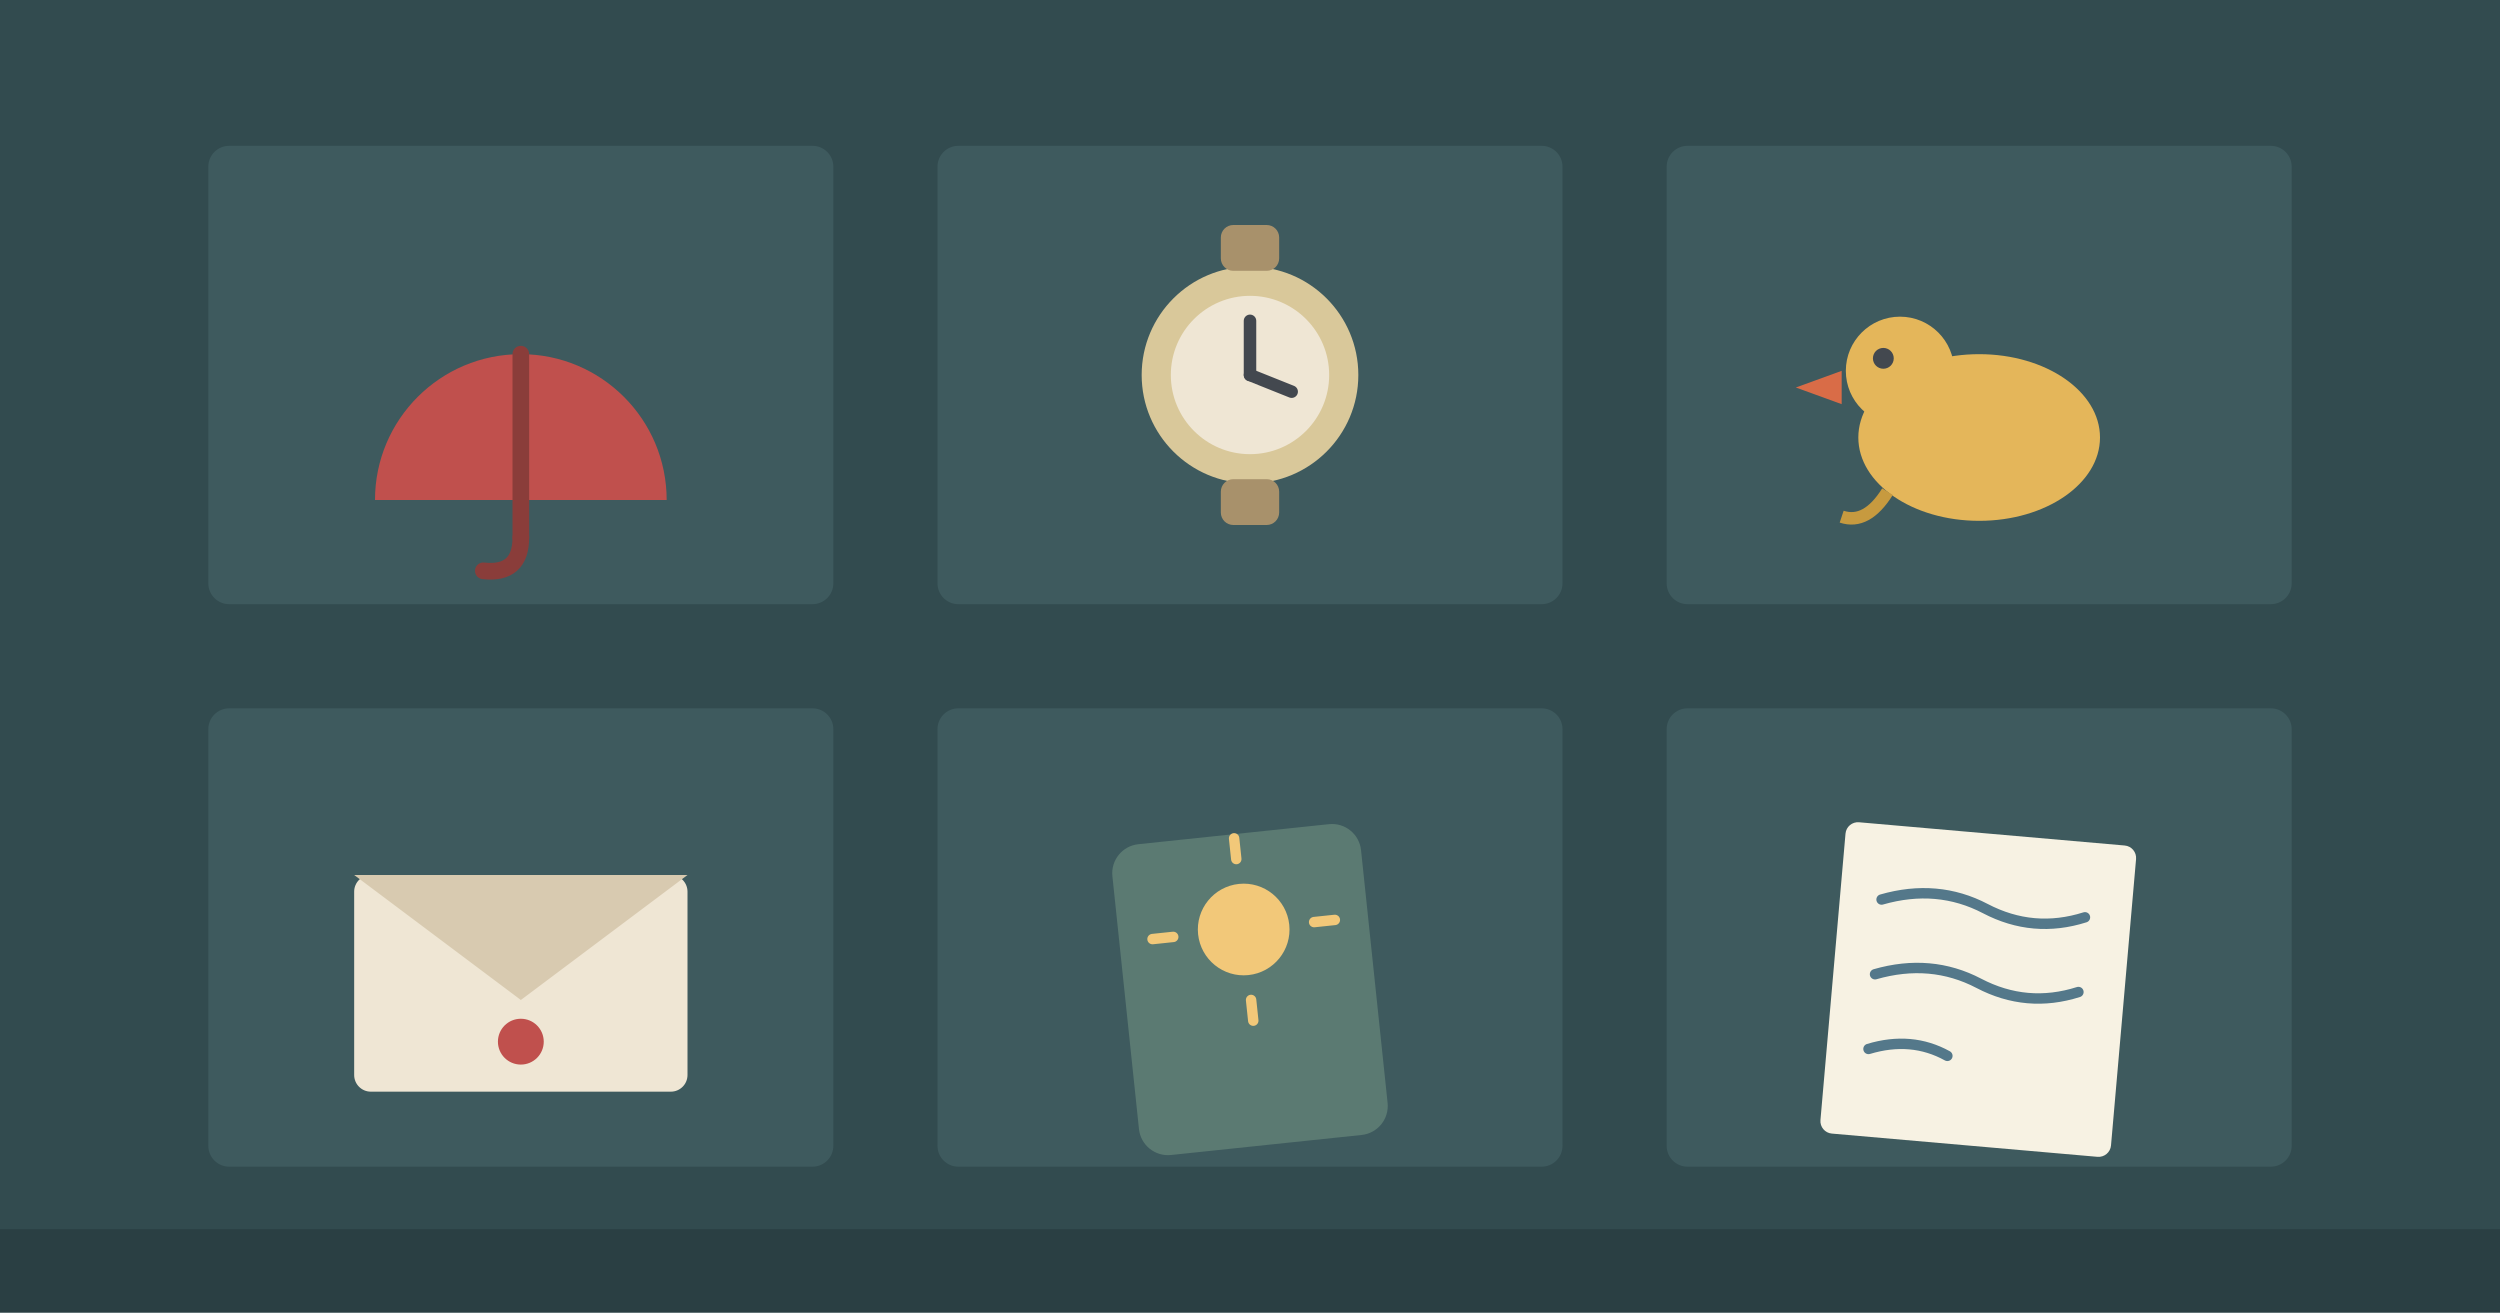
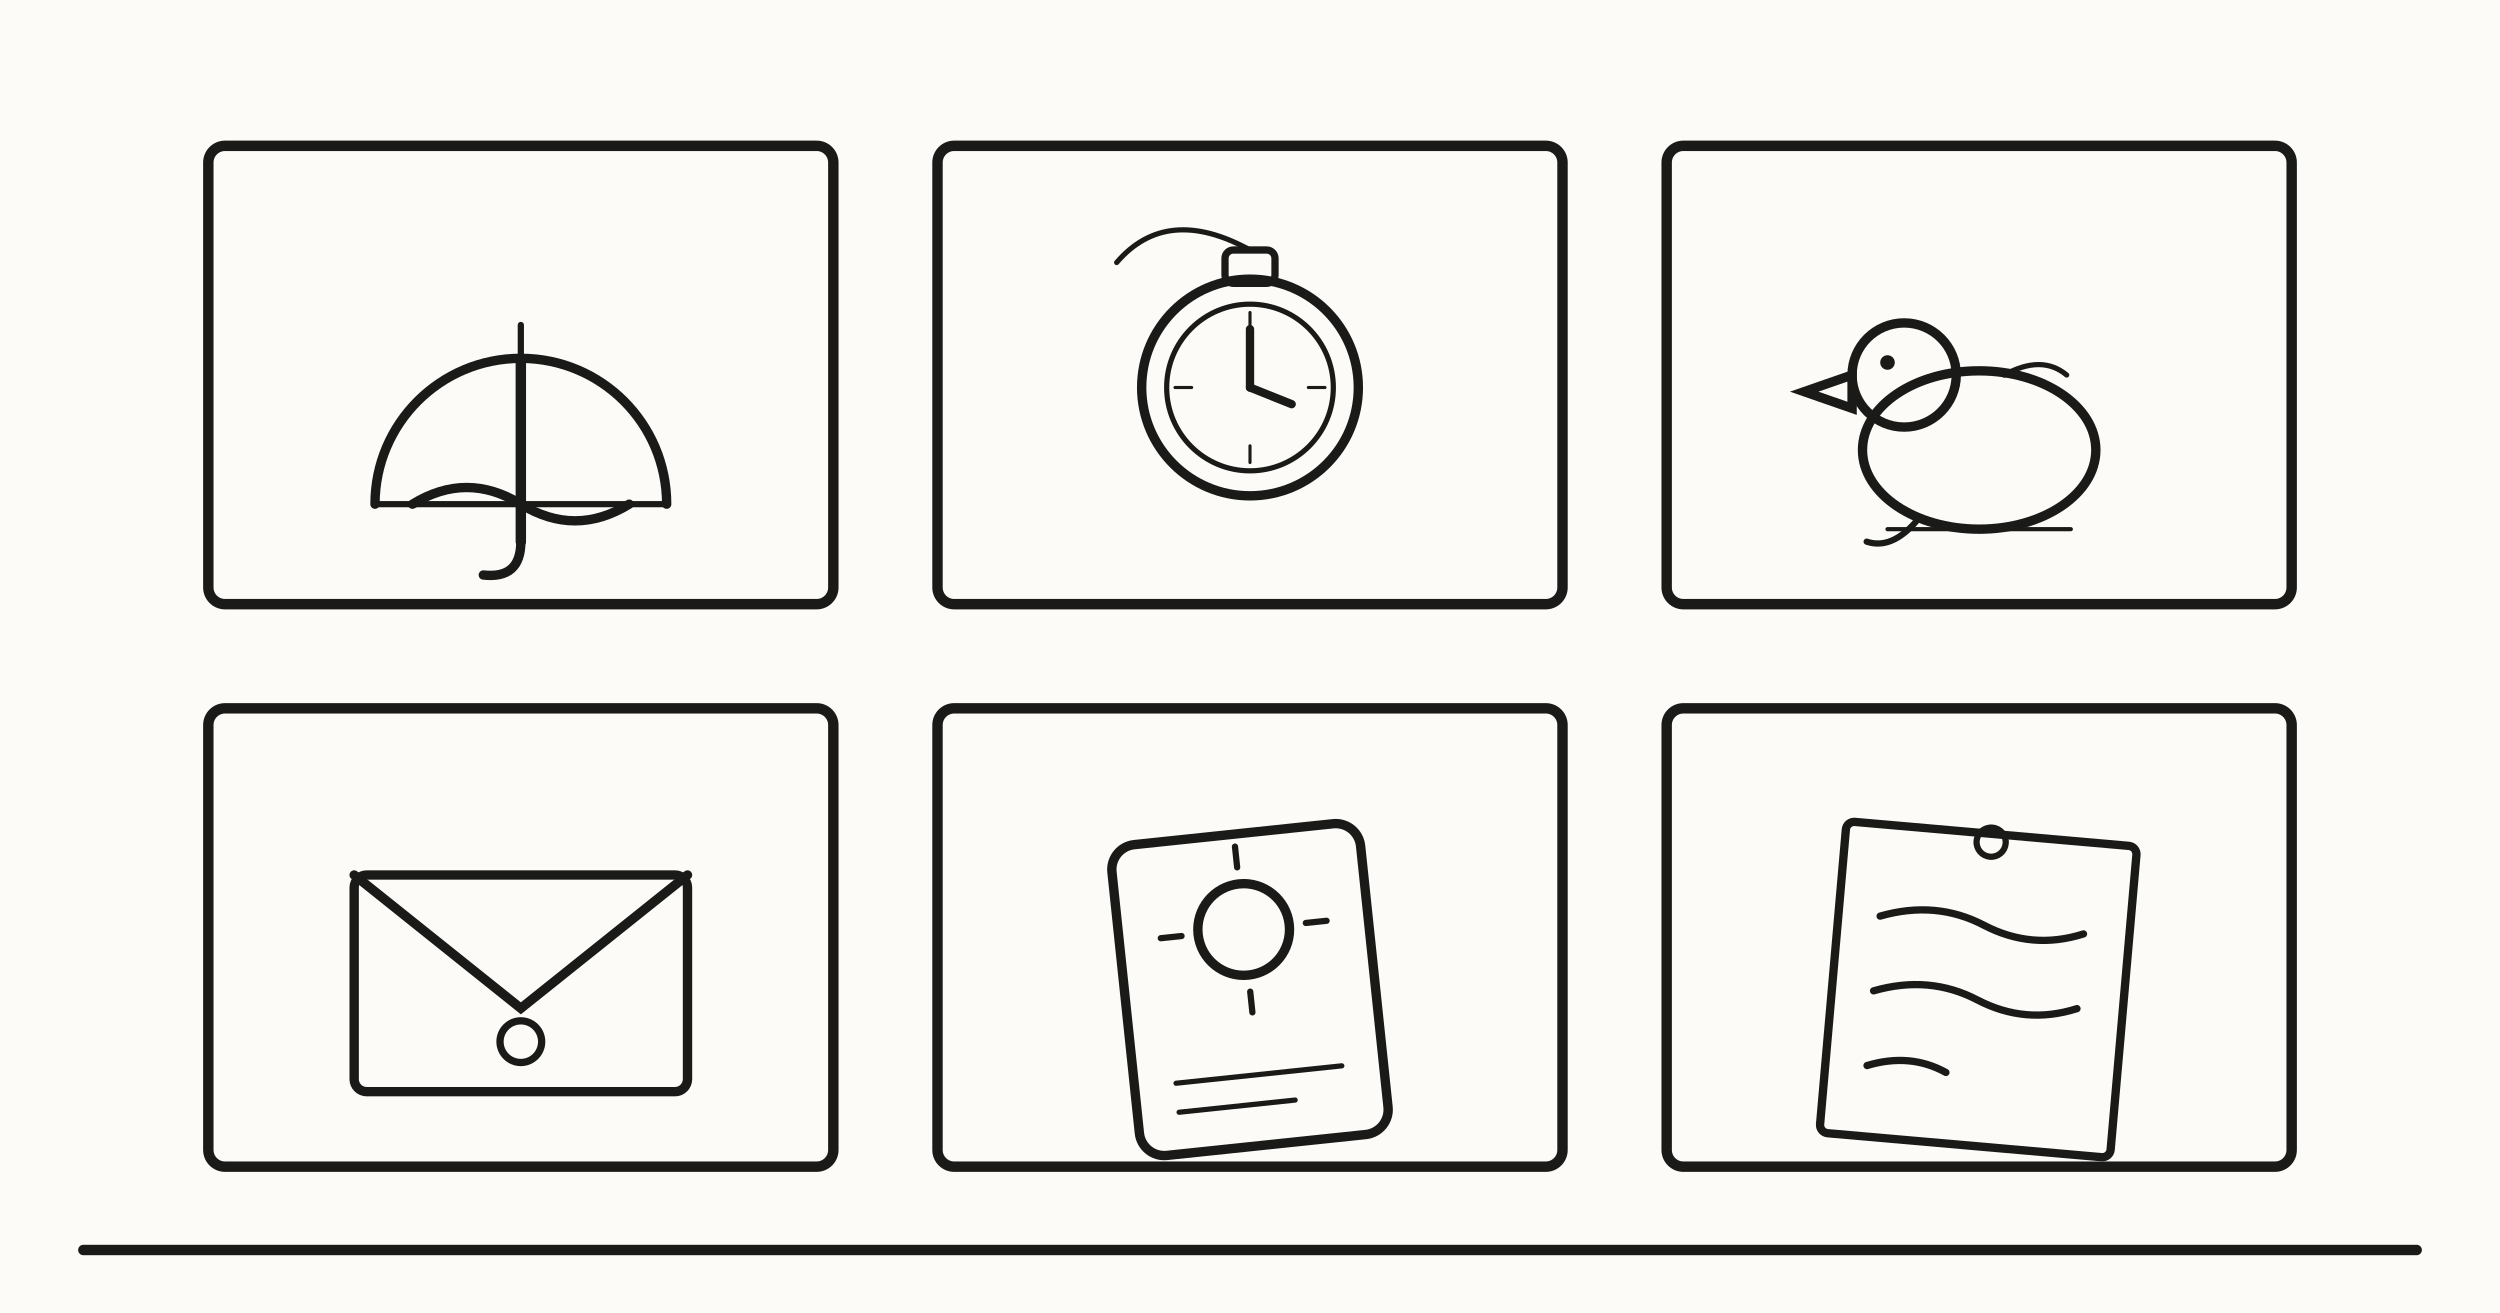
<svg xmlns="http://www.w3.org/2000/svg" viewBox="0 0 1200 630">
-   <rect width="1200" height="630" fill="#324b4f" />
-   <g fill="#3e5a5e">
-     <rect x="100" y="70" width="300" height="220" rx="10" />
-     <rect x="450" y="70" width="300" height="220" rx="10" />
-     <rect x="800" y="70" width="300" height="220" rx="10" />
-     <rect x="100" y="340" width="300" height="220" rx="10" />
-     <rect x="450" y="340" width="300" height="220" rx="10" />
-     <rect x="800" y="340" width="300" height="220" rx="10" />
+   <rect width="1200" height="630" fill="#fcfbf7" />
+   <g stroke="#1a1a18" fill="none" stroke-linecap="round">
+     <g stroke-width="5">
+       <rect x="100" y="70" width="300" height="220" rx="8" />
+       <rect x="450" y="70" width="300" height="220" rx="8" />
+       <rect x="800" y="70" width="300" height="220" rx="8" />
+       <rect x="100" y="340" width="300" height="220" rx="8" />
+       <rect x="450" y="340" width="300" height="220" rx="8" />
+       <rect x="800" y="340" width="300" height="220" rx="8" />
+     </g>
+     <g stroke-width="4.5">
+       <path d="M180 242 a70 70 0 0 1 140 0" />
+       <line x1="180" y1="242" x2="320" y2="242" stroke-width="3" />
+       <path d="M198 242 q26 -16 52 0 q26 16 52 0" />
+       <line x1="250" y1="172" x2="250" y2="260" stroke-width="5" />
+       <path d="M250 260 q0 18 -18 16" />
+       <line x1="250" y1="156" x2="250" y2="172" stroke-width="3" />
+     </g>
+     <g stroke-width="4.5">
+       <circle cx="600" cy="186" r="52" />
+       <circle cx="600" cy="186" r="40" stroke-width="2.5" />
+       <line x1="600" y1="186" x2="600" y2="158" stroke-width="4" />
+       <line x1="600" y1="186" x2="620" y2="194" stroke-width="4" />
+       <rect x="588" y="120" width="24" height="16" rx="4" stroke-width="3.5" />
+       <path d="M600 120 q-40 -22 -64 6" stroke-width="2.5" />
+       <g stroke-width="1.5">
+         <line x1="600" y1="150" x2="600" y2="158" />
+         <line x1="636" y1="186" x2="628" y2="186" />
+         <line x1="600" y1="222" x2="600" y2="214" />
+         <line x1="564" y1="186" x2="572" y2="186" />
+       </g>
+     </g>
+     <g stroke-width="4.5">
+       <ellipse cx="950" cy="216" rx="56" ry="38" />
+       <circle cx="914" cy="180" r="25" />
+       <polygon points="889,180 866,188 889,196" />
+       <circle cx="906" cy="174" r="3.5" fill="#1a1a18" stroke="none" />
+       <path d="M962 180 q18 -10 30 0" stroke-width="2.5" />
+       <path d="M920 250 q-12 14 -24 10" stroke-width="3" />
+       <line x1="906" y1="254" x2="994" y2="254" stroke-width="2" />
+     </g>
+     <g stroke-width="4.5">
+       <rect x="170" y="420" width="160" height="104" rx="6" />
+       <polyline points="170,420 250,484 330,420" />
+       <circle cx="250" cy="500" r="10" stroke-width="3.5" />
+     </g>
+     <g transform="rotate(-6 600 475)" stroke-width="4.5">
+       <rect x="540" y="400" width="120" height="150" rx="12" />
+       <circle cx="600" cy="446" r="22" />
+       <g stroke-width="3">
+         <line x1="600" y1="416" x2="600" y2="406" />
+         <line x1="600" y1="476" x2="600" y2="486" />
+         <line x1="570" y1="446" x2="560" y2="446" />
+         <line x1="630" y1="446" x2="640" y2="446" />
+       </g>
+       <line x1="560" y1="516" x2="640" y2="516" stroke-width="2.5" />
+       <line x1="560" y1="530" x2="616" y2="530" stroke-width="2.5" />
+     </g>
+     <g transform="rotate(5 950 470)">
+       <rect x="880" y="400" width="140" height="150" rx="4" stroke-width="4" />
+       <circle cx="950" cy="404" r="7" stroke-width="3" />
+       <g stroke-width="3.5">
+         <path d="M900 444 q26 -10 50 0 q24 10 48 0" />
+         <path d="M900 480 q26 -10 50 0 q24 10 48 0" />
+         <path d="M900 516 q20 -8 38 0" />
+       </g>
+     </g>
+     <line x1="40" y1="600" x2="1160" y2="600" stroke-width="5" />
  </g>
-   <g>
-     <path d="M180 240 a70 70 0 0 1 140 0z" fill="#c0504d" />
-     <line x1="250" y1="170" x2="250" y2="258" stroke="#8a3d3a" stroke-width="8" stroke-linecap="round" />
-     <path d="M250 258 q0 18 -18 16" stroke="#8a3d3a" stroke-width="8" fill="none" stroke-linecap="round" />
-   </g>
-   <g>
-     <circle cx="600" cy="180" r="52" fill="#d9c89a" />
-     <circle cx="600" cy="180" r="38" fill="#efe6d4" />
-     <line x1="600" y1="180" x2="600" y2="154" stroke="#43484f" stroke-width="6" stroke-linecap="round" />
-     <line x1="600" y1="180" x2="620" y2="188" stroke="#43484f" stroke-width="6" stroke-linecap="round" />
-     <rect x="586" y="108" width="28" height="22" rx="6" fill="#a8916b" />
-     <rect x="586" y="230" width="28" height="22" rx="6" fill="#a8916b" />
-   </g>
-   <g>
-     <ellipse cx="950" cy="210" rx="58" ry="40" fill="#e4b65a" />
-     <circle cx="912" cy="178" r="26" fill="#e4b65a" />
-     <polygon points="884,178 862,186 884,194" fill="#d96c47" />
-     <circle cx="904" cy="172" r="5" fill="#43484f" />
-     <path d="M906 236 q-10 16 -22 12" stroke="#c79a3f" stroke-width="6" fill="none" />
-   </g>
-   <g>
-     <rect x="170" y="420" width="160" height="104" rx="8" fill="#efe6d4" />
-     <polygon points="170,420 250,480 330,420" fill="#d8cab0" />
-     <circle cx="250" cy="500" r="11" fill="#c0504d" />
-   </g>
-   <g>
-     <rect x="540" y="400" width="120" height="150" rx="14" fill="#5b7a72" transform="rotate(-6 600 475)" />
-     <circle cx="600" cy="446" r="22" fill="#f2c879" transform="rotate(-6 600 475)" />
-     <g stroke="#f2c879" stroke-width="5" stroke-linecap="round" transform="rotate(-6 600 475)">
-       <line x1="600" y1="412" x2="600" y2="402" />
-       <line x1="600" y1="480" x2="600" y2="490" />
-       <line x1="566" y1="446" x2="556" y2="446" />
-       <line x1="634" y1="446" x2="644" y2="446" />
-     </g>
-   </g>
-   <g transform="rotate(5 950 470)">
-     <rect x="880" y="400" width="140" height="150" rx="6" fill="#f7f2e3" />
-     <g stroke="#54788a" stroke-width="5" stroke-linecap="round" fill="none">
-       <path d="M900 436 q26 -10 50 0 q24 10 48 0" />
-       <path d="M900 472 q26 -10 50 0 q24 10 48 0" />
-       <path d="M900 508 q20 -8 38 0" />
-     </g>
-   </g>
-   <rect y="590" width="1200" height="40" fill="#2a3f43" />
</svg>
